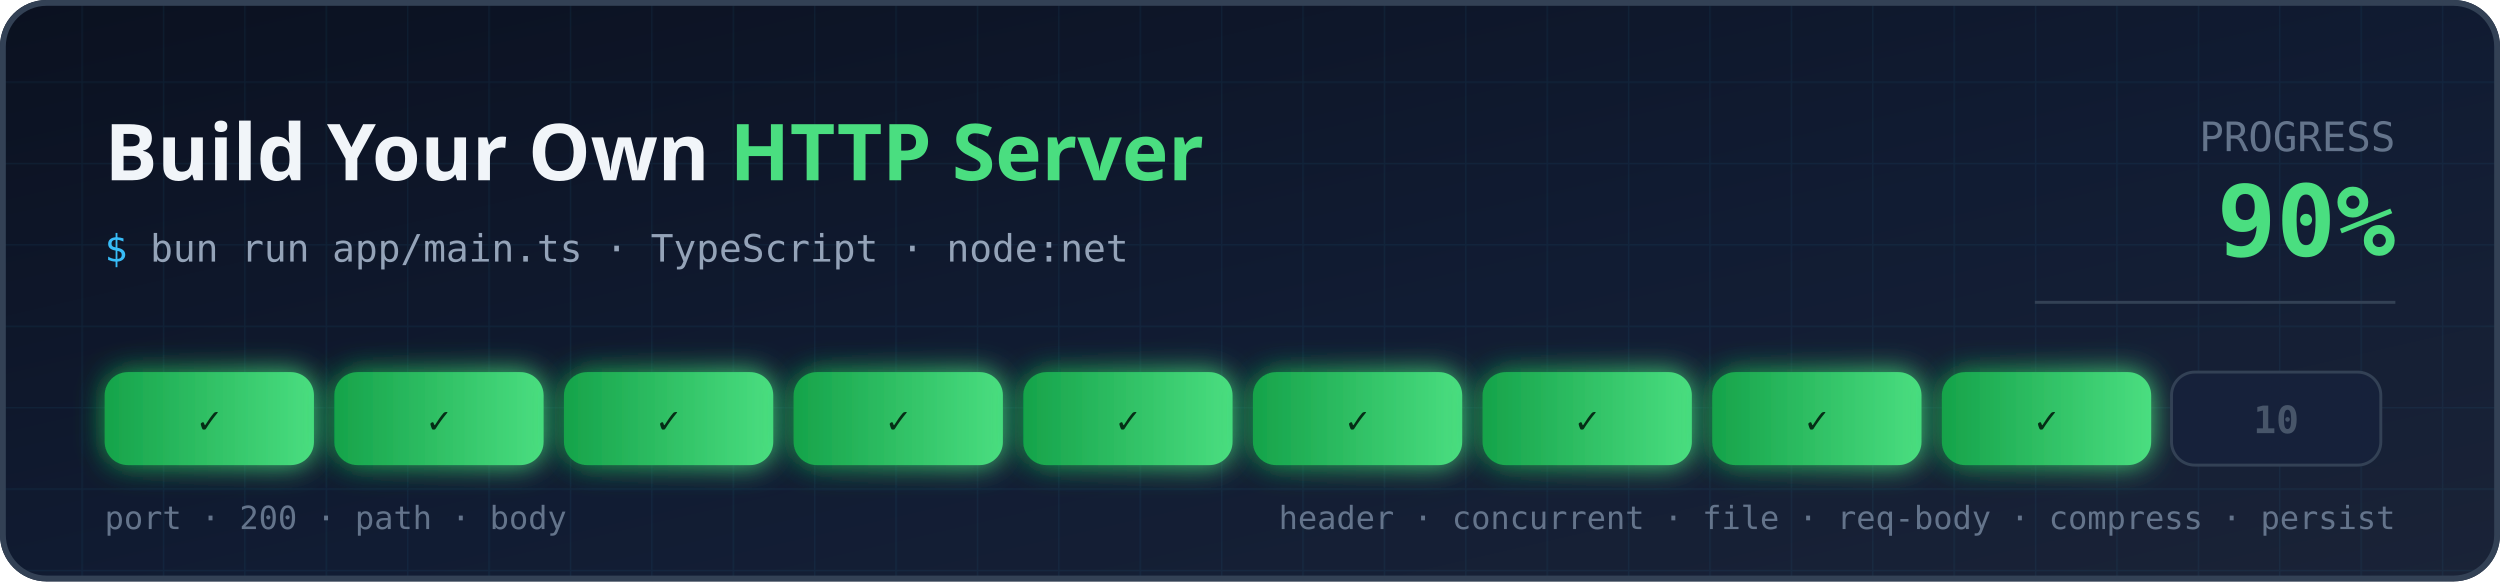
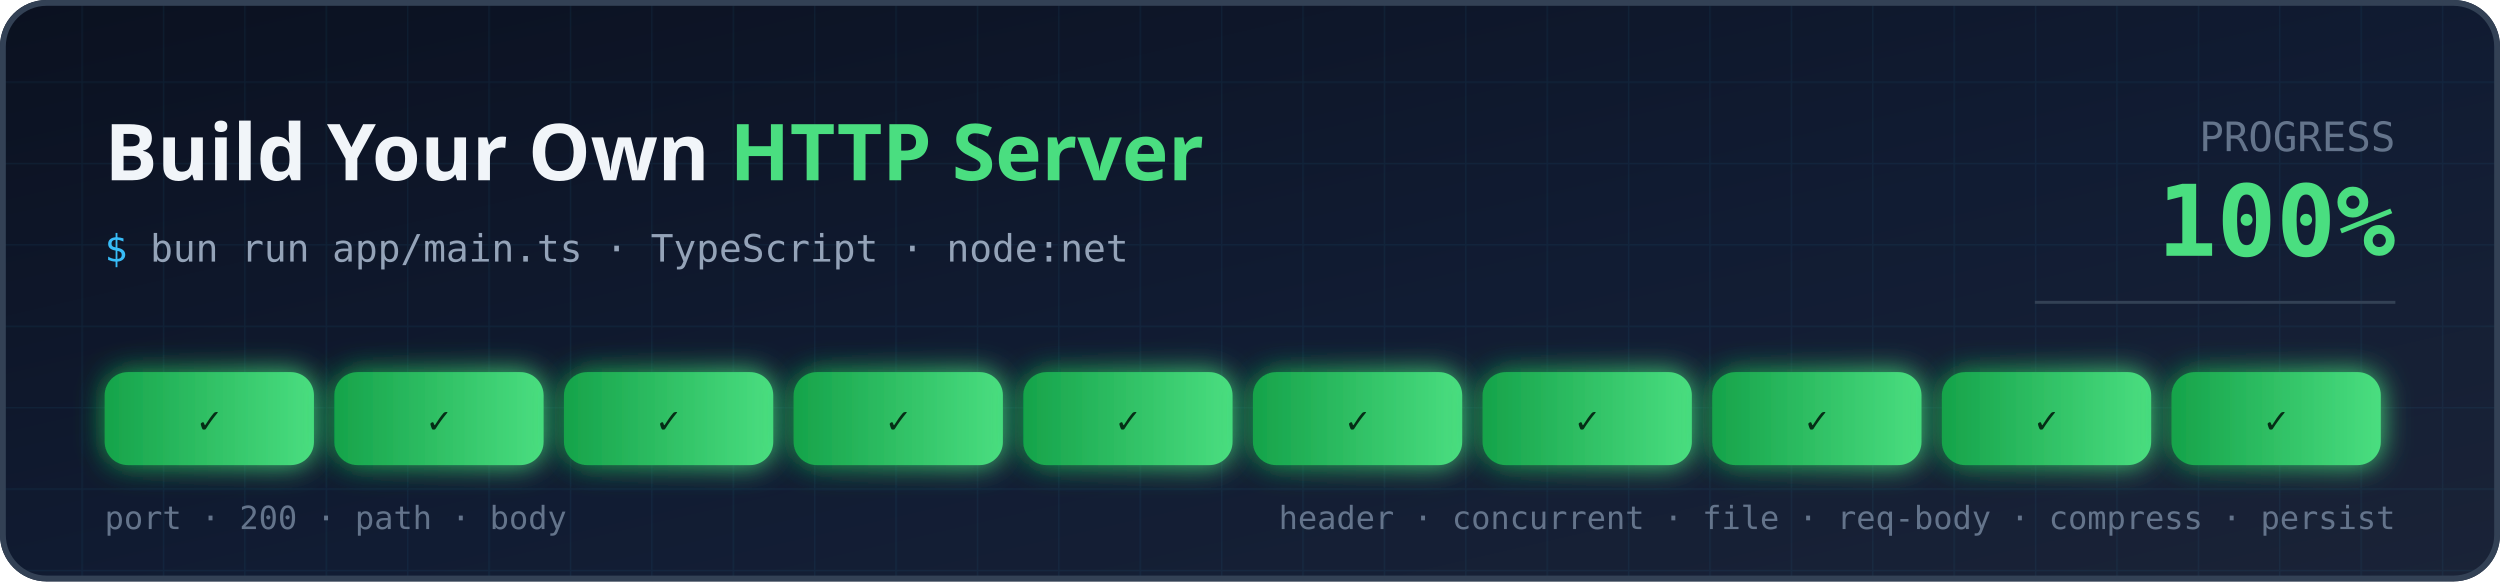
<svg xmlns="http://www.w3.org/2000/svg" width="860" height="200" viewBox="0 0 860 200" role="img">
  <defs>
    <linearGradient id="bg" x1="0%" y1="0%" x2="100%" y2="100%">
      <stop offset="0%" stop-color="#0b1120" />
      <stop offset="55%" stop-color="#111c33" />
      <stop offset="100%" stop-color="#1a2337" />
    </linearGradient>
    <linearGradient id="bar" x1="0%" y1="0%" x2="100%" y2="0%">
      <stop offset="0%" stop-color="#16a34a" />
      <stop offset="100%" stop-color="#4ade80" />
    </linearGradient>
    <pattern id="grid" width="28" height="28" patternUnits="userSpaceOnUse">
      <path d="M 28 0 L 0 0 0 28" fill="none" stroke="#38bdf8" stroke-opacity="0.06" stroke-width="1" />
    </pattern>
    <filter id="glow" x="-50%" y="-50%" width="200%" height="200%">
      <feGaussianBlur stdDeviation="5" result="blur" />
      <feMerge>
        <feMergeNode in="blur" />
        <feMergeNode in="SourceGraphic" />
      </feMerge>
    </filter>
  </defs>
  <rect width="860" height="200" rx="16" fill="url(#bg)" />
  <rect width="860" height="200" rx="16" fill="url(#grid)" />
  <rect x="1" y="1" width="858" height="198" rx="15" fill="none" stroke="#334155" stroke-width="2" />
  <text x="36" y="62" font-family="'Segoe UI', system-ui, sans-serif" font-size="27" font-weight="700" fill="#f1f5f9">Build Your Own <tspan fill="#4ade80">HTTP Server</tspan>
  </text>
  <text x="36" y="90" font-family="ui-monospace, 'JetBrains Mono', Menlo, monospace" font-size="13" fill="#94a3b8">
    <tspan fill="#38bdf8">$</tspan> bun run app/main.ts · TypeScript · node:net</text>
  <g font-family="ui-monospace, 'JetBrains Mono', Menlo, monospace" text-anchor="end">
    <text x="824" y="52" font-size="14" fill="#64748b">PROGRESS</text>
-     <text x="824" y="88" font-size="34" font-weight="700" fill="#4ade80">90%</text>
+     <text x="824" y="88" font-size="34" font-weight="700" fill="#4ade80">100%</text>
  </g>
  <line x1="700" y1="104" x2="824" y2="104" stroke="#334155" stroke-width="1" />
  <g font-family="ui-monospace, 'JetBrains Mono', Menlo, monospace" font-size="13" font-weight="600" text-anchor="middle">
    <rect x="36" y="128" width="72" height="32" rx="8" fill="url(#bar)" filter="url(#glow)" />
    <text x="72" y="149" fill="#052e16">✓</text>
    <rect x="115" y="128" width="72" height="32" rx="8" fill="url(#bar)" filter="url(#glow)" />
    <text x="151" y="149" fill="#052e16">✓</text>
    <rect x="194" y="128" width="72" height="32" rx="8" fill="url(#bar)" filter="url(#glow)" />
    <text x="230" y="149" fill="#052e16">✓</text>
    <rect x="273" y="128" width="72" height="32" rx="8" fill="url(#bar)" filter="url(#glow)" />
    <text x="309" y="149" fill="#052e16">✓</text>
    <rect x="352" y="128" width="72" height="32" rx="8" fill="url(#bar)" filter="url(#glow)" />
    <text x="388" y="149" fill="#052e16">✓</text>
    <rect x="431" y="128" width="72" height="32" rx="8" fill="url(#bar)" filter="url(#glow)" />
    <text x="467" y="149" fill="#052e16">✓</text>
    <rect x="510" y="128" width="72" height="32" rx="8" fill="url(#bar)" filter="url(#glow)" />
    <text x="546" y="149" fill="#052e16">✓</text>
    <rect x="589" y="128" width="72" height="32" rx="8" fill="url(#bar)" filter="url(#glow)" />
    <text x="625" y="149" fill="#052e16">✓</text>
    <rect x="668" y="128" width="72" height="32" rx="8" fill="url(#bar)" filter="url(#glow)" />
    <text x="704" y="149" fill="#052e16">✓</text>
-     <rect x="747" y="128" width="72" height="32" rx="8" fill="#16213a" stroke="#334155" />
-     <text x="783" y="149" fill="#475569">10</text>
+     <rect x="747" y="128" width="72" height="32" rx="8" fill="url(#bar)" filter="url(#glow)" />
+     <text x="783" y="149" fill="#052e16">✓</text>
  </g>
  <g font-family="ui-monospace, 'JetBrains Mono', Menlo, monospace" font-size="11" fill="#64748b">
    <text x="36" y="182">port · 200 · path · body</text>
    <text x="824" y="182" text-anchor="end">header · concurrent · file · req-body · compress · persist</text>
  </g>
</svg>
